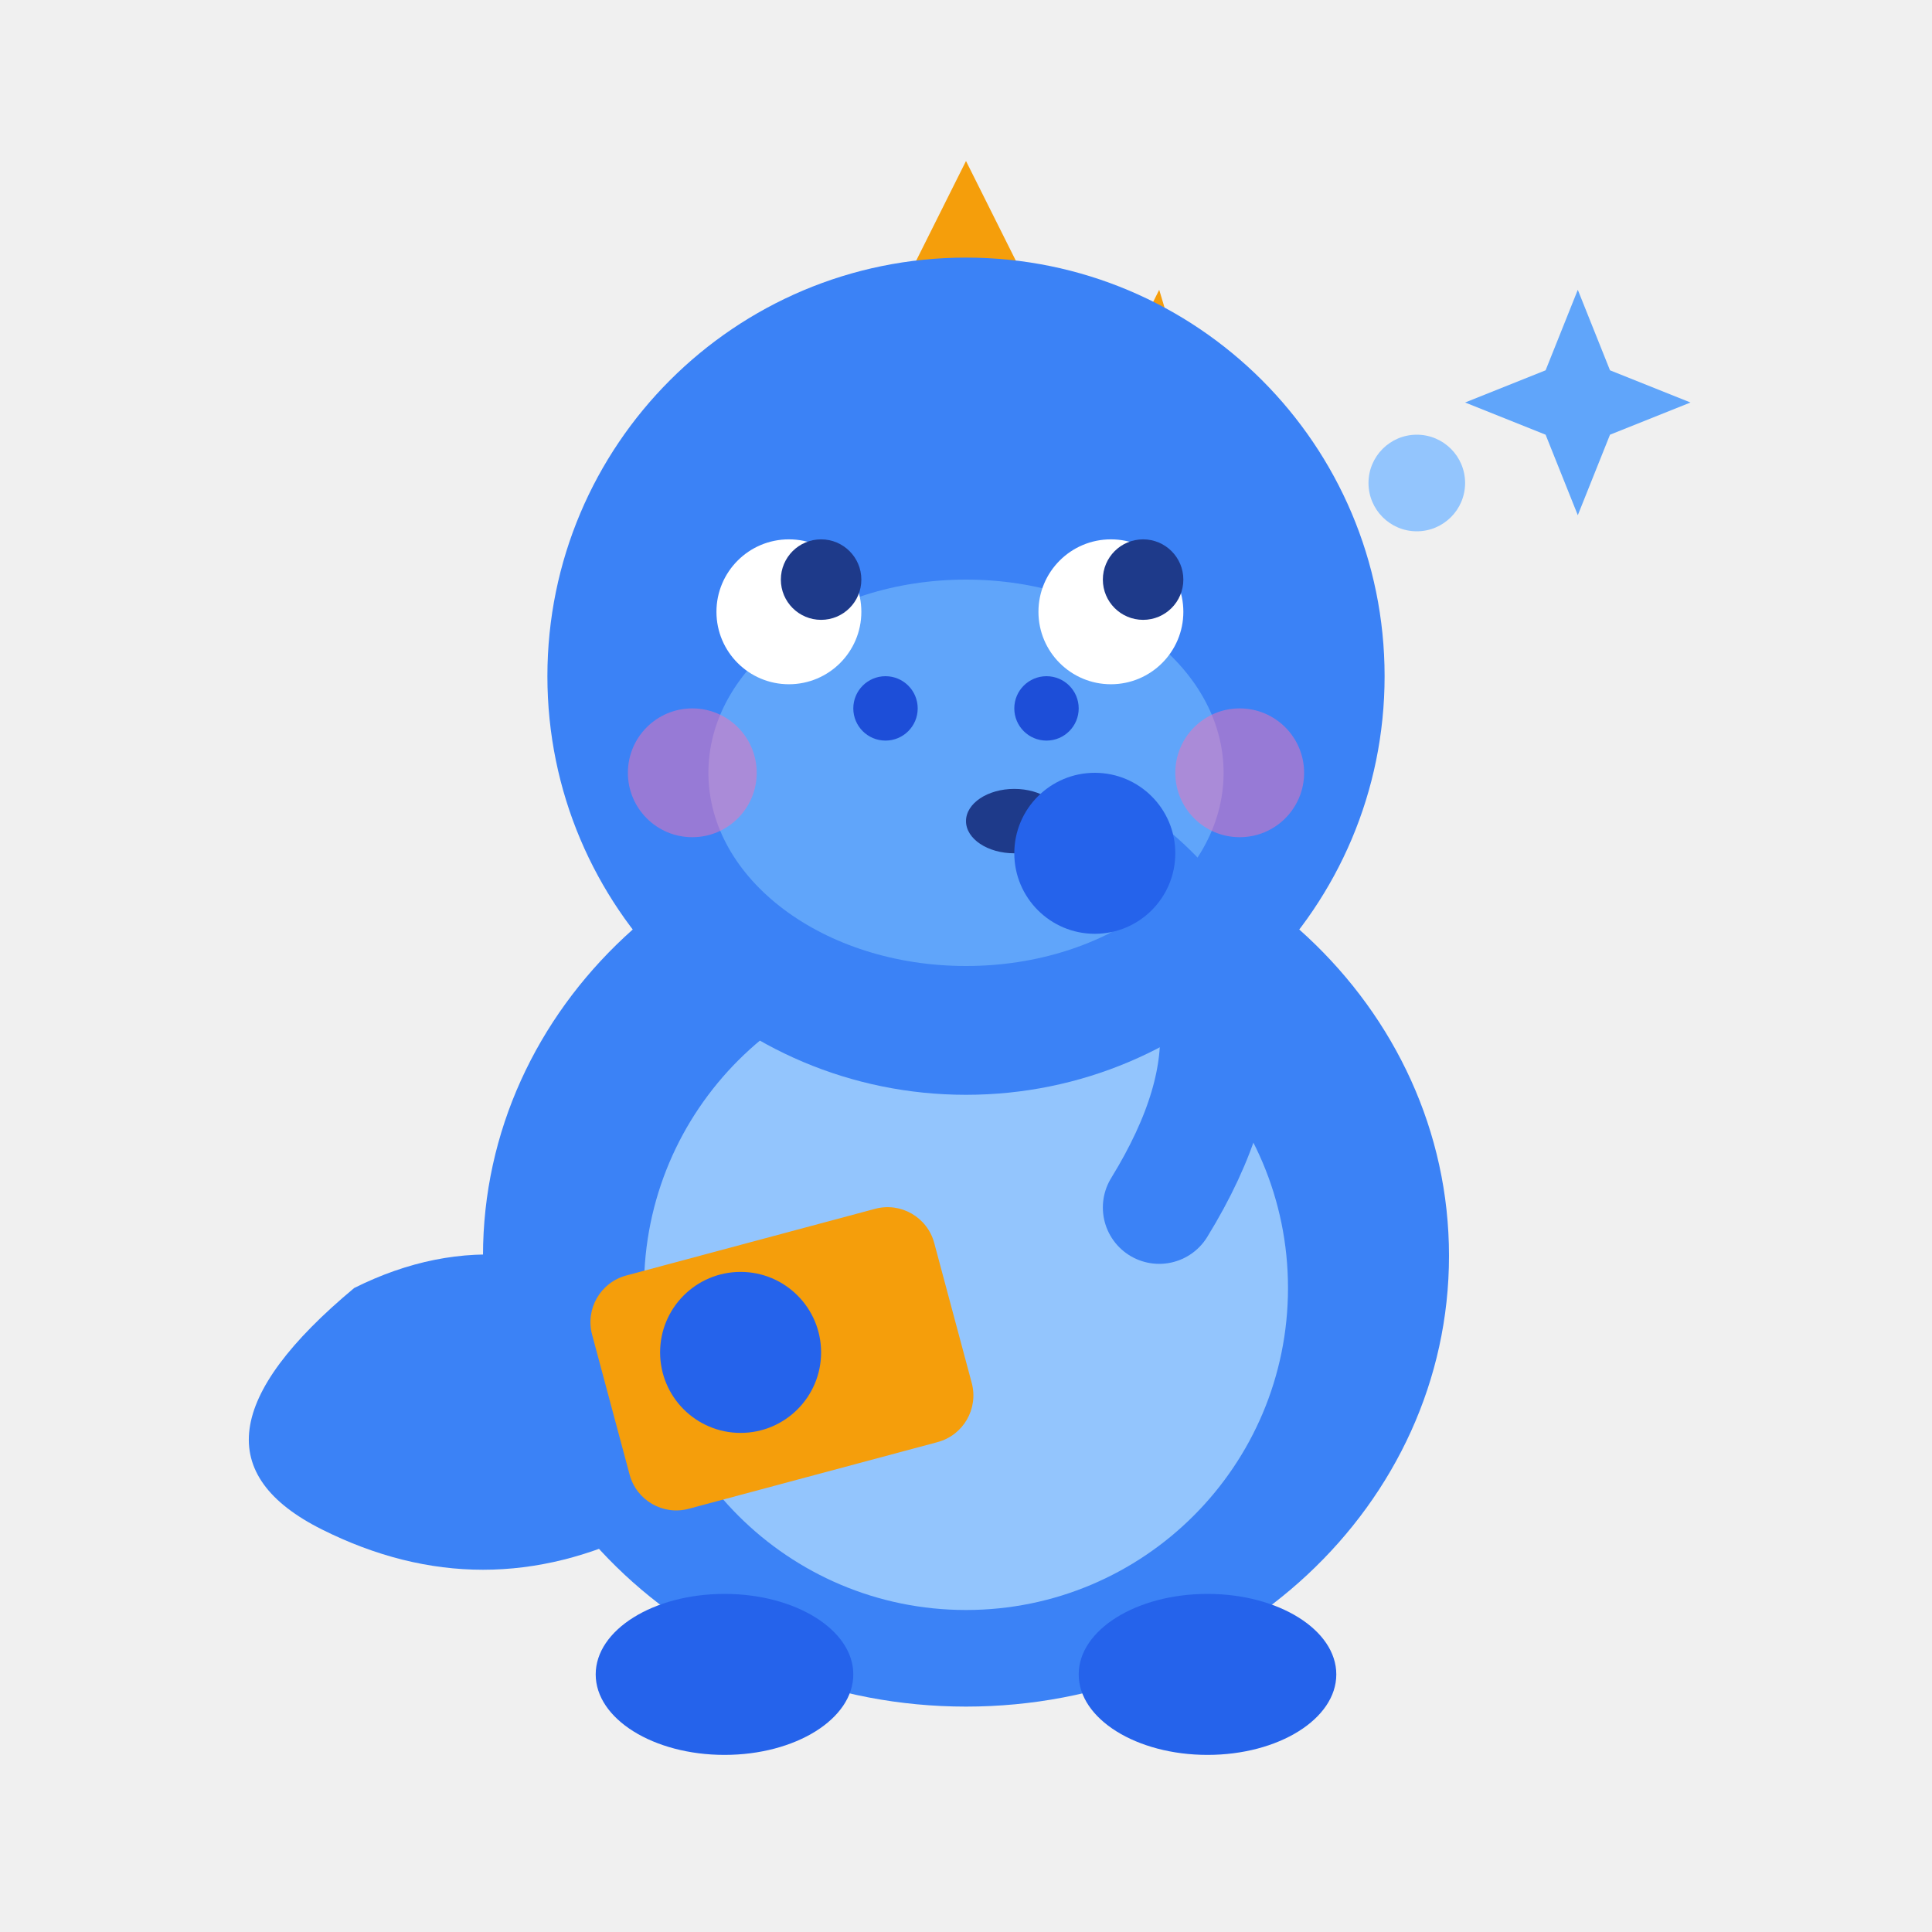
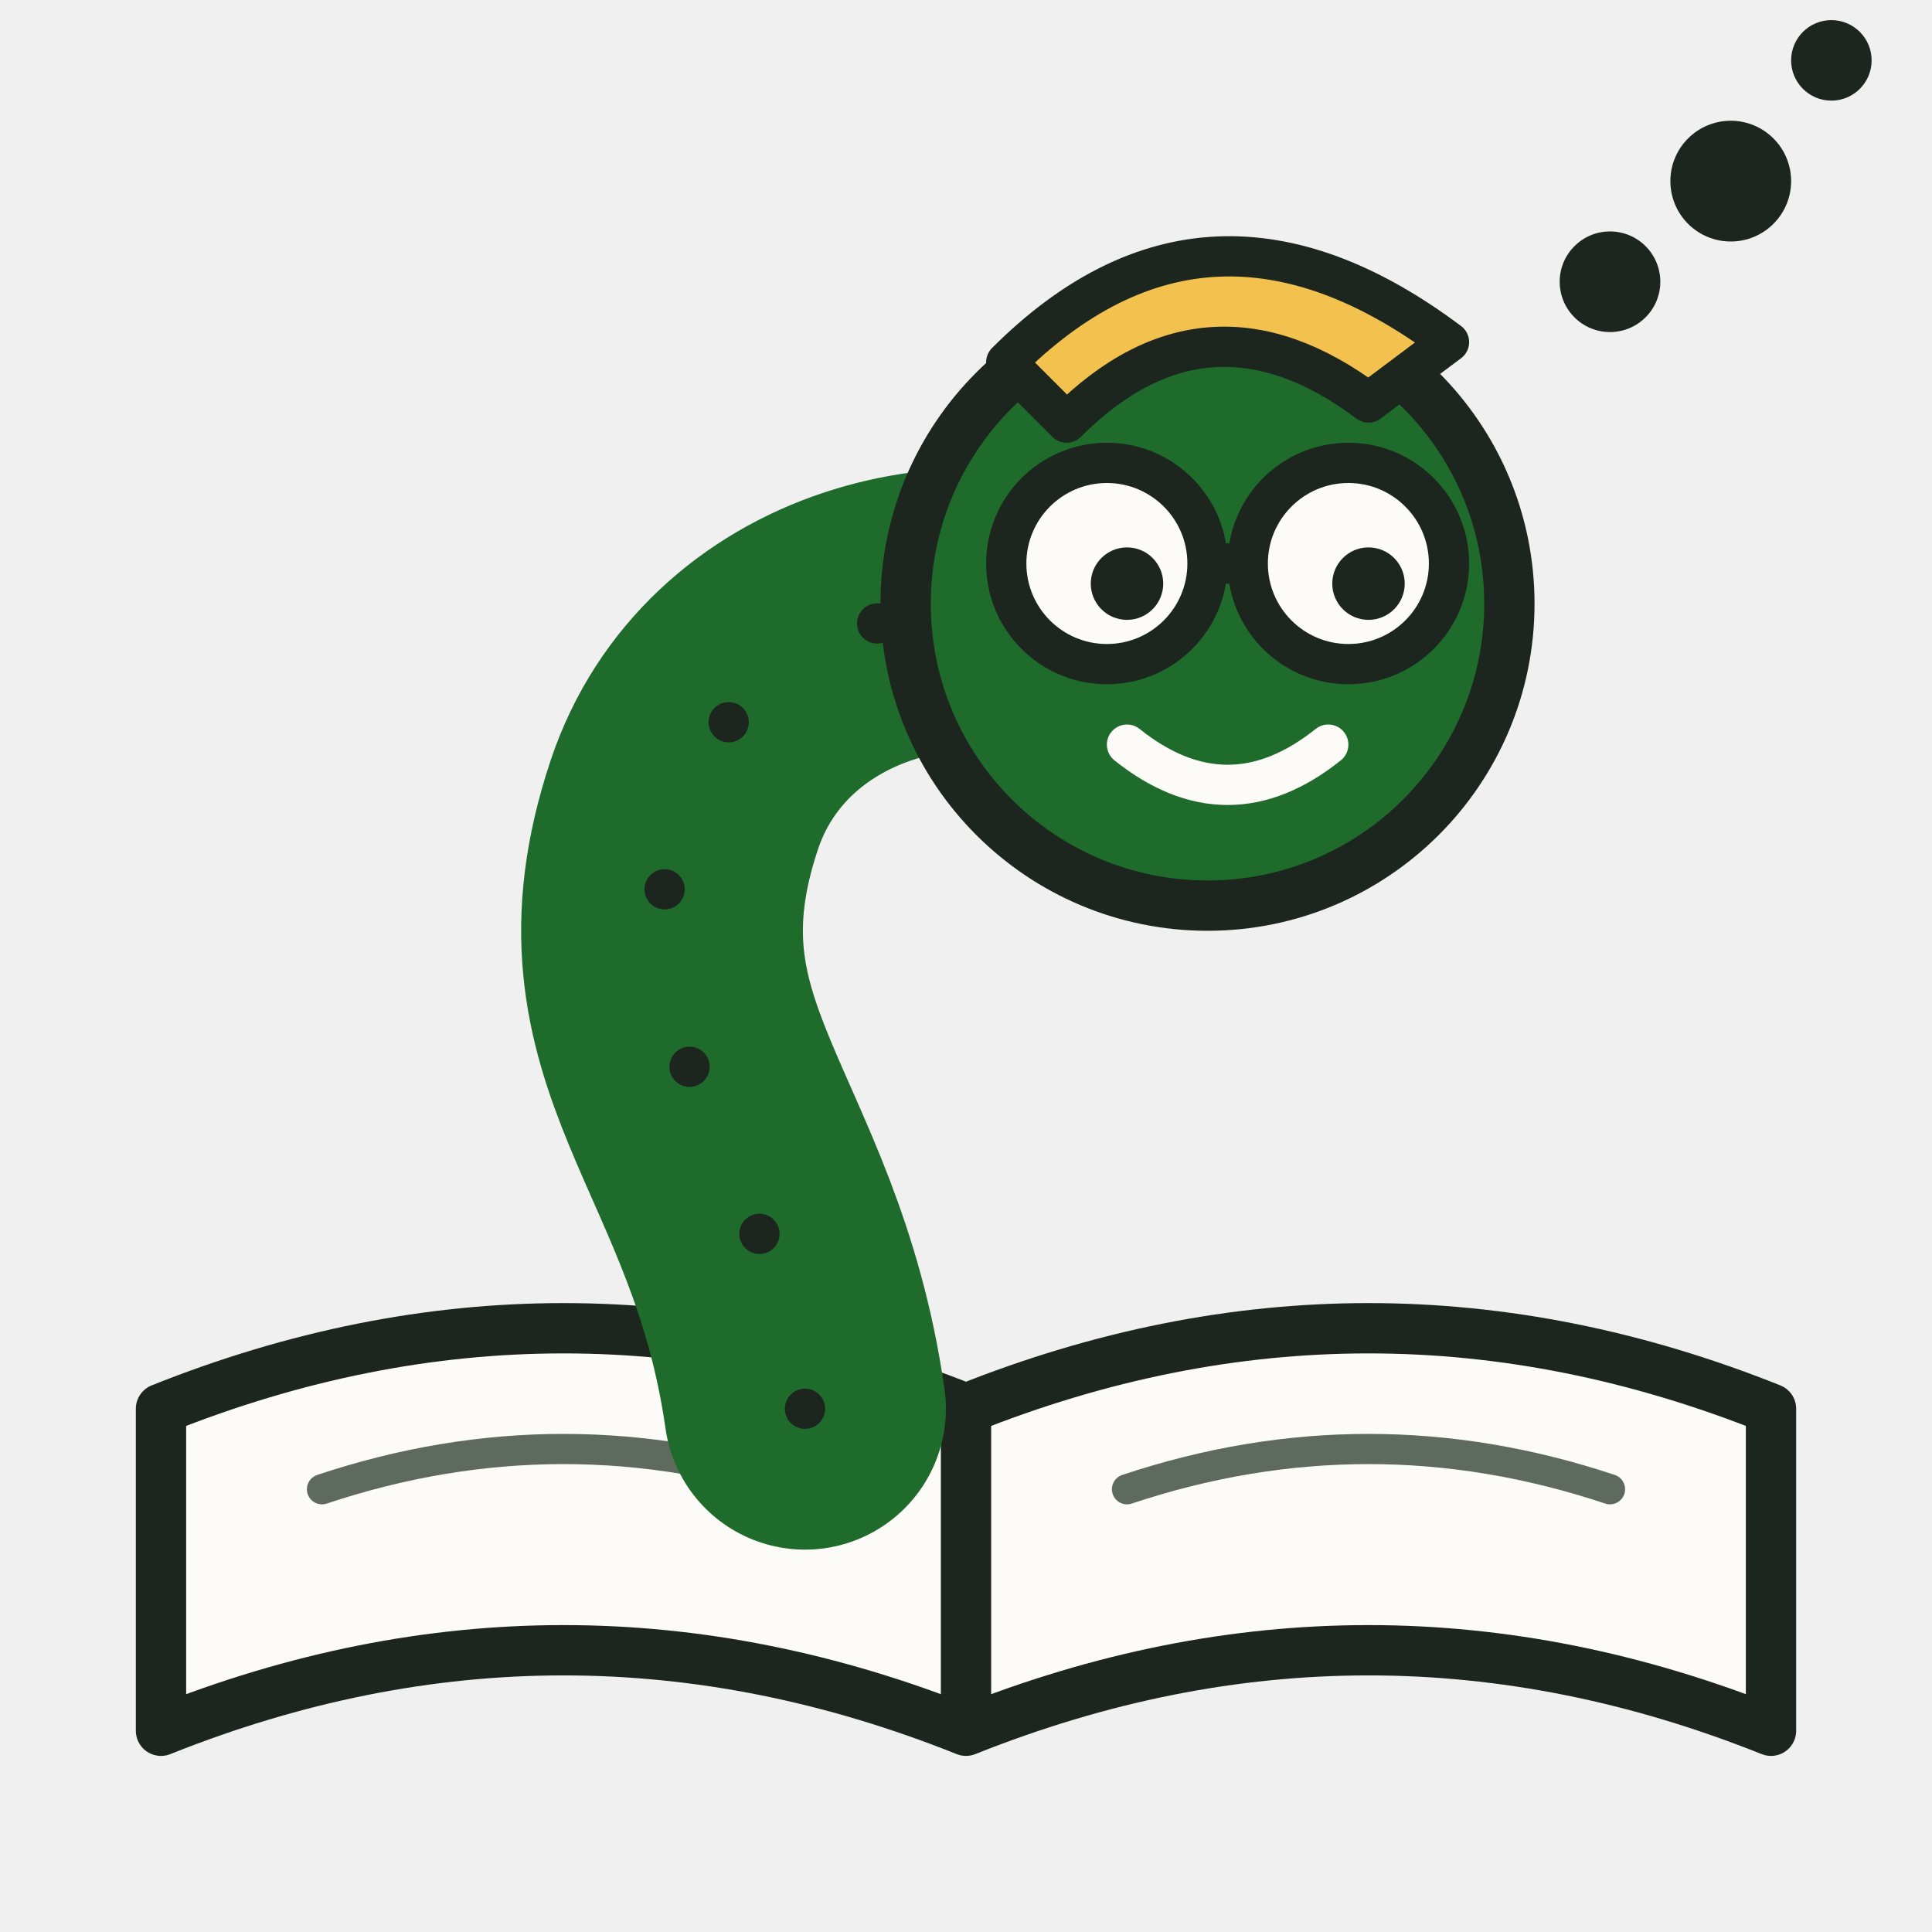
- <svg xmlns="http://www.w3.org/2000/svg" viewBox="0 0 120 120" width="100%" height="100%" role="img" aria-label="Mascot Think">
-   <polygon points="98,18 100,23 105,25 100,27 98,32 96,27 91,25 96,23" fill="#60A5FA" />
-   <circle cx="88" cy="30" r="3" fill="#93C5FD" />
-   <circle cx="82" cy="36" r="2" fill="#BFDBFE" />
-   <path d="M40 95 Q30 100 20 95 Q10 90 22 80 Q32 75 42 82 Z" fill="#3B82F6" />
-   <ellipse cx="60" cy="78" rx="30" ry="28" fill="#3B82F6" />
-   <ellipse cx="60" cy="80" rx="20" ry="20" fill="#93C5FD" />
-   <polygon points="56,18 64,18 60,10" fill="#F59E0B" />
-   <polygon points="68,26 75,28 72,18" fill="#F59E0B" />
-   <circle cx="60" cy="42" r="26" fill="#3B82F6" />
-   <ellipse cx="60" cy="48" rx="16" ry="12" fill="#60A5FA" />
-   <circle cx="55" cy="44" r="2" fill="#1D4ED8" />
-   <circle cx="65" cy="44" r="2" fill="#1D4ED8" />
-   <ellipse cx="63" cy="51" rx="3" ry="2" fill="#1E3A8A" />
-   <circle cx="43" cy="48" r="4" fill="#F472B6" opacity="0.5" />
-   <circle cx="77" cy="48" r="4" fill="#F472B6" opacity="0.5" />
-   <circle cx="49" cy="38" r="4.5" fill="#FFFFFF" />
-   <circle cx="51" cy="36" r="2.5" fill="#1E3A8A" />
-   <circle cx="69" cy="38" r="4.5" fill="#FFFFFF" />
-   <circle cx="71" cy="36" r="2.5" fill="#1E3A8A" />
-   <path d="M72 75 Q80 62 70 54" stroke="#3B82F6" stroke-width="7" stroke-linecap="round" fill="none" />
-   <circle cx="68" cy="53" r="5" fill="#2563EB" />
-   <rect x="36" y="80" width="22" height="15" rx="3" fill="#F59E0B" transform="rotate(-15 36 80)" />
-   <circle cx="46" cy="84" r="5" fill="#2563EB" />
-   <ellipse cx="45" cy="104" rx="8" ry="5" fill="#2563EB" />
-   <ellipse cx="75" cy="104" rx="8" ry="5" fill="#2563EB" />
+ <svg xmlns="http://www.w3.org/2000/svg" viewBox="0 0 96 96" role="img" aria-label="Gusti se gândește">
+   <path d="M8 70 Q28 62 48 70 Q68 62 88 70 L88 86 Q68 78 48 86 Q28 78 8 86 Z" fill="#FCFBF7" stroke="#1C261E" stroke-width="2.5" stroke-linejoin="round" />
+   <path d="M48 70 V86" stroke="#1C261E" stroke-width="2.5" />
+   <path d="M16 74 Q28 70 40 74 M56 74 Q68 70 80 74" stroke="#5F6A5F" stroke-width="1.5" fill="none" stroke-linecap="round" />
+   <path d="M40 70 C38 56 30 52 34 40 C37 31 48 28 56 32" fill="none" stroke="#1F6B2C" stroke-width="14" stroke-linecap="round" />
+   <path d="M40 70 C38 56 30 52 34 40 C37 31 48 28 56 32" fill="none" stroke="#1C261E" stroke-width="2" stroke-linecap="round" stroke-dasharray="0 9" />
+   <circle cx="60" cy="30" r="15" fill="#1F6B2C" stroke="#1C261E" stroke-width="2.5" />
+   <circle cx="55" cy="28" r="5" fill="#FCFBF7" stroke="#1C261E" stroke-width="2" />
+   <circle cx="67" cy="28" r="5" fill="#FCFBF7" stroke="#1C261E" stroke-width="2" />
+   <path d="M60 28 H62" stroke="#1C261E" stroke-width="2" />
+   <circle cx="56" cy="29" r="1.8" fill="#1C261E" />
+   <circle cx="68" cy="29" r="1.8" fill="#1C261E" />
+   <path d="M56 37 Q61 41 66 37" stroke="#FCFBF7" stroke-width="2" fill="none" stroke-linecap="round" />
+   <path d="M50 18 Q60 8 72 17 L68 20 Q60 14 53 21 Z" fill="#F2C14E" stroke="#1C261E" stroke-width="2" stroke-linejoin="round" />
+   <circle cx="80" cy="14" r="2.5" fill="#1C261E" />
+   <circle cx="86" cy="9" r="3" fill="#1C261E" />
+   <circle cx="91" cy="3" r="2" fill="#1C261E" />
</svg>
